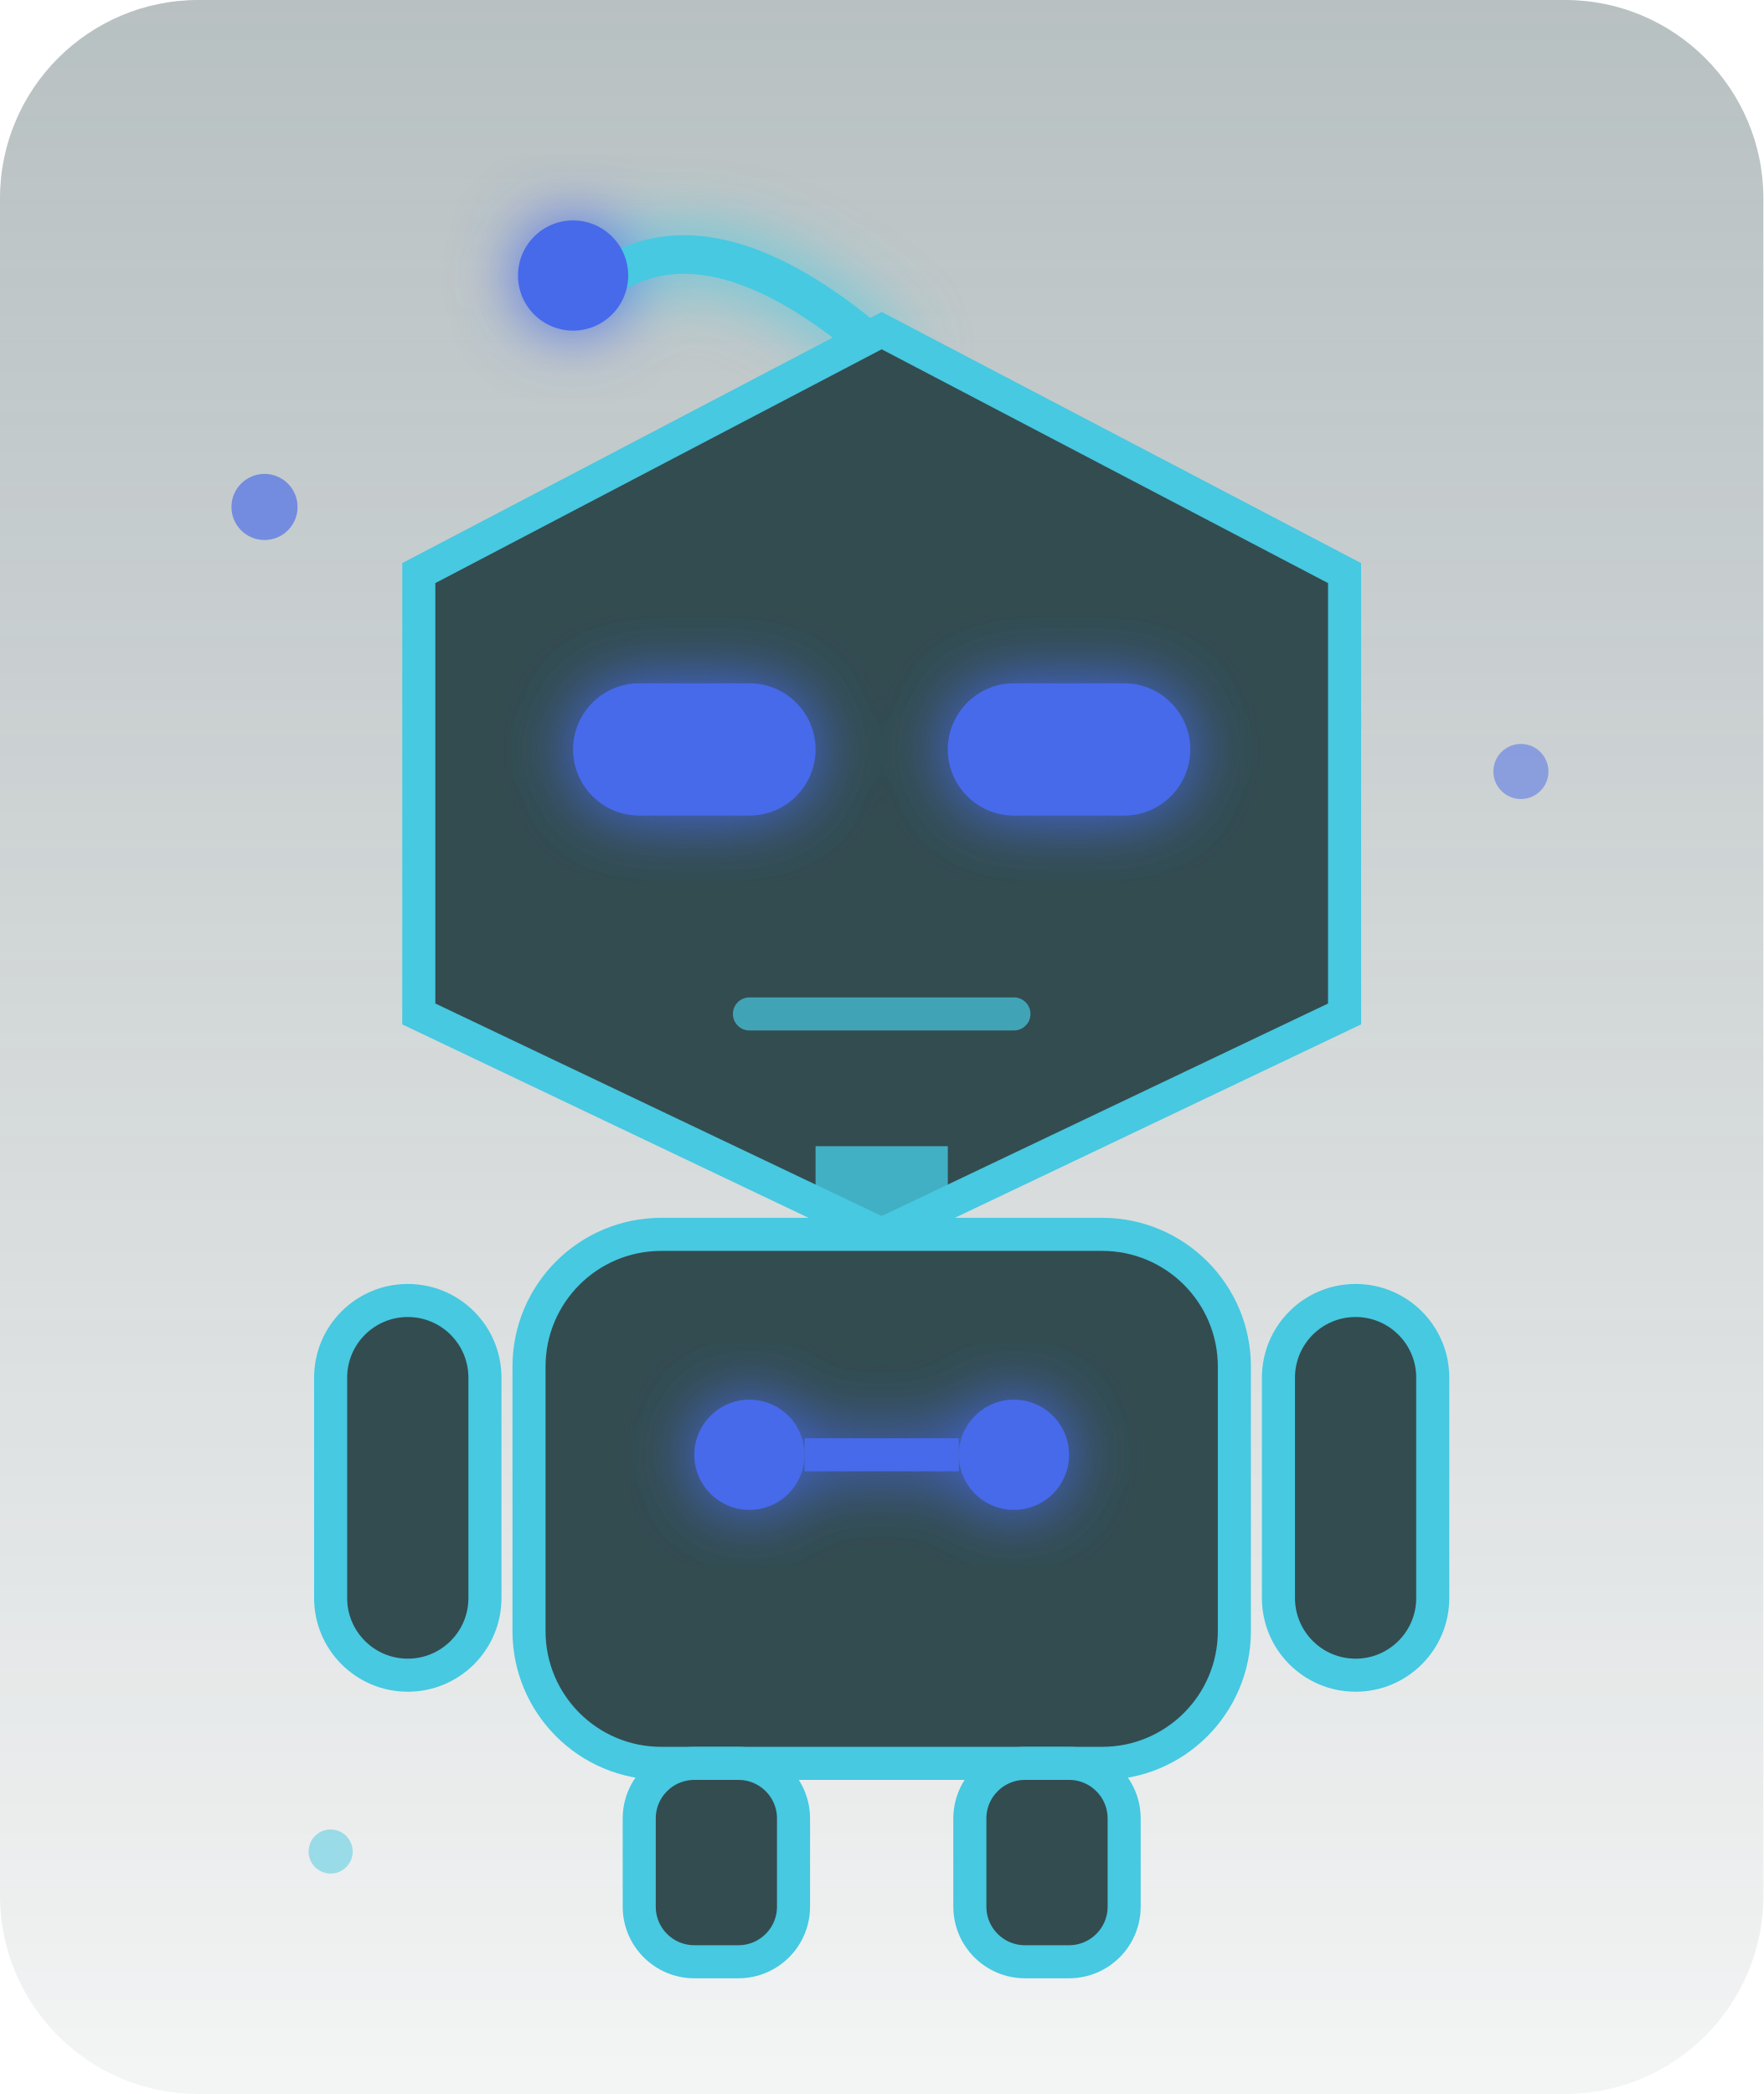
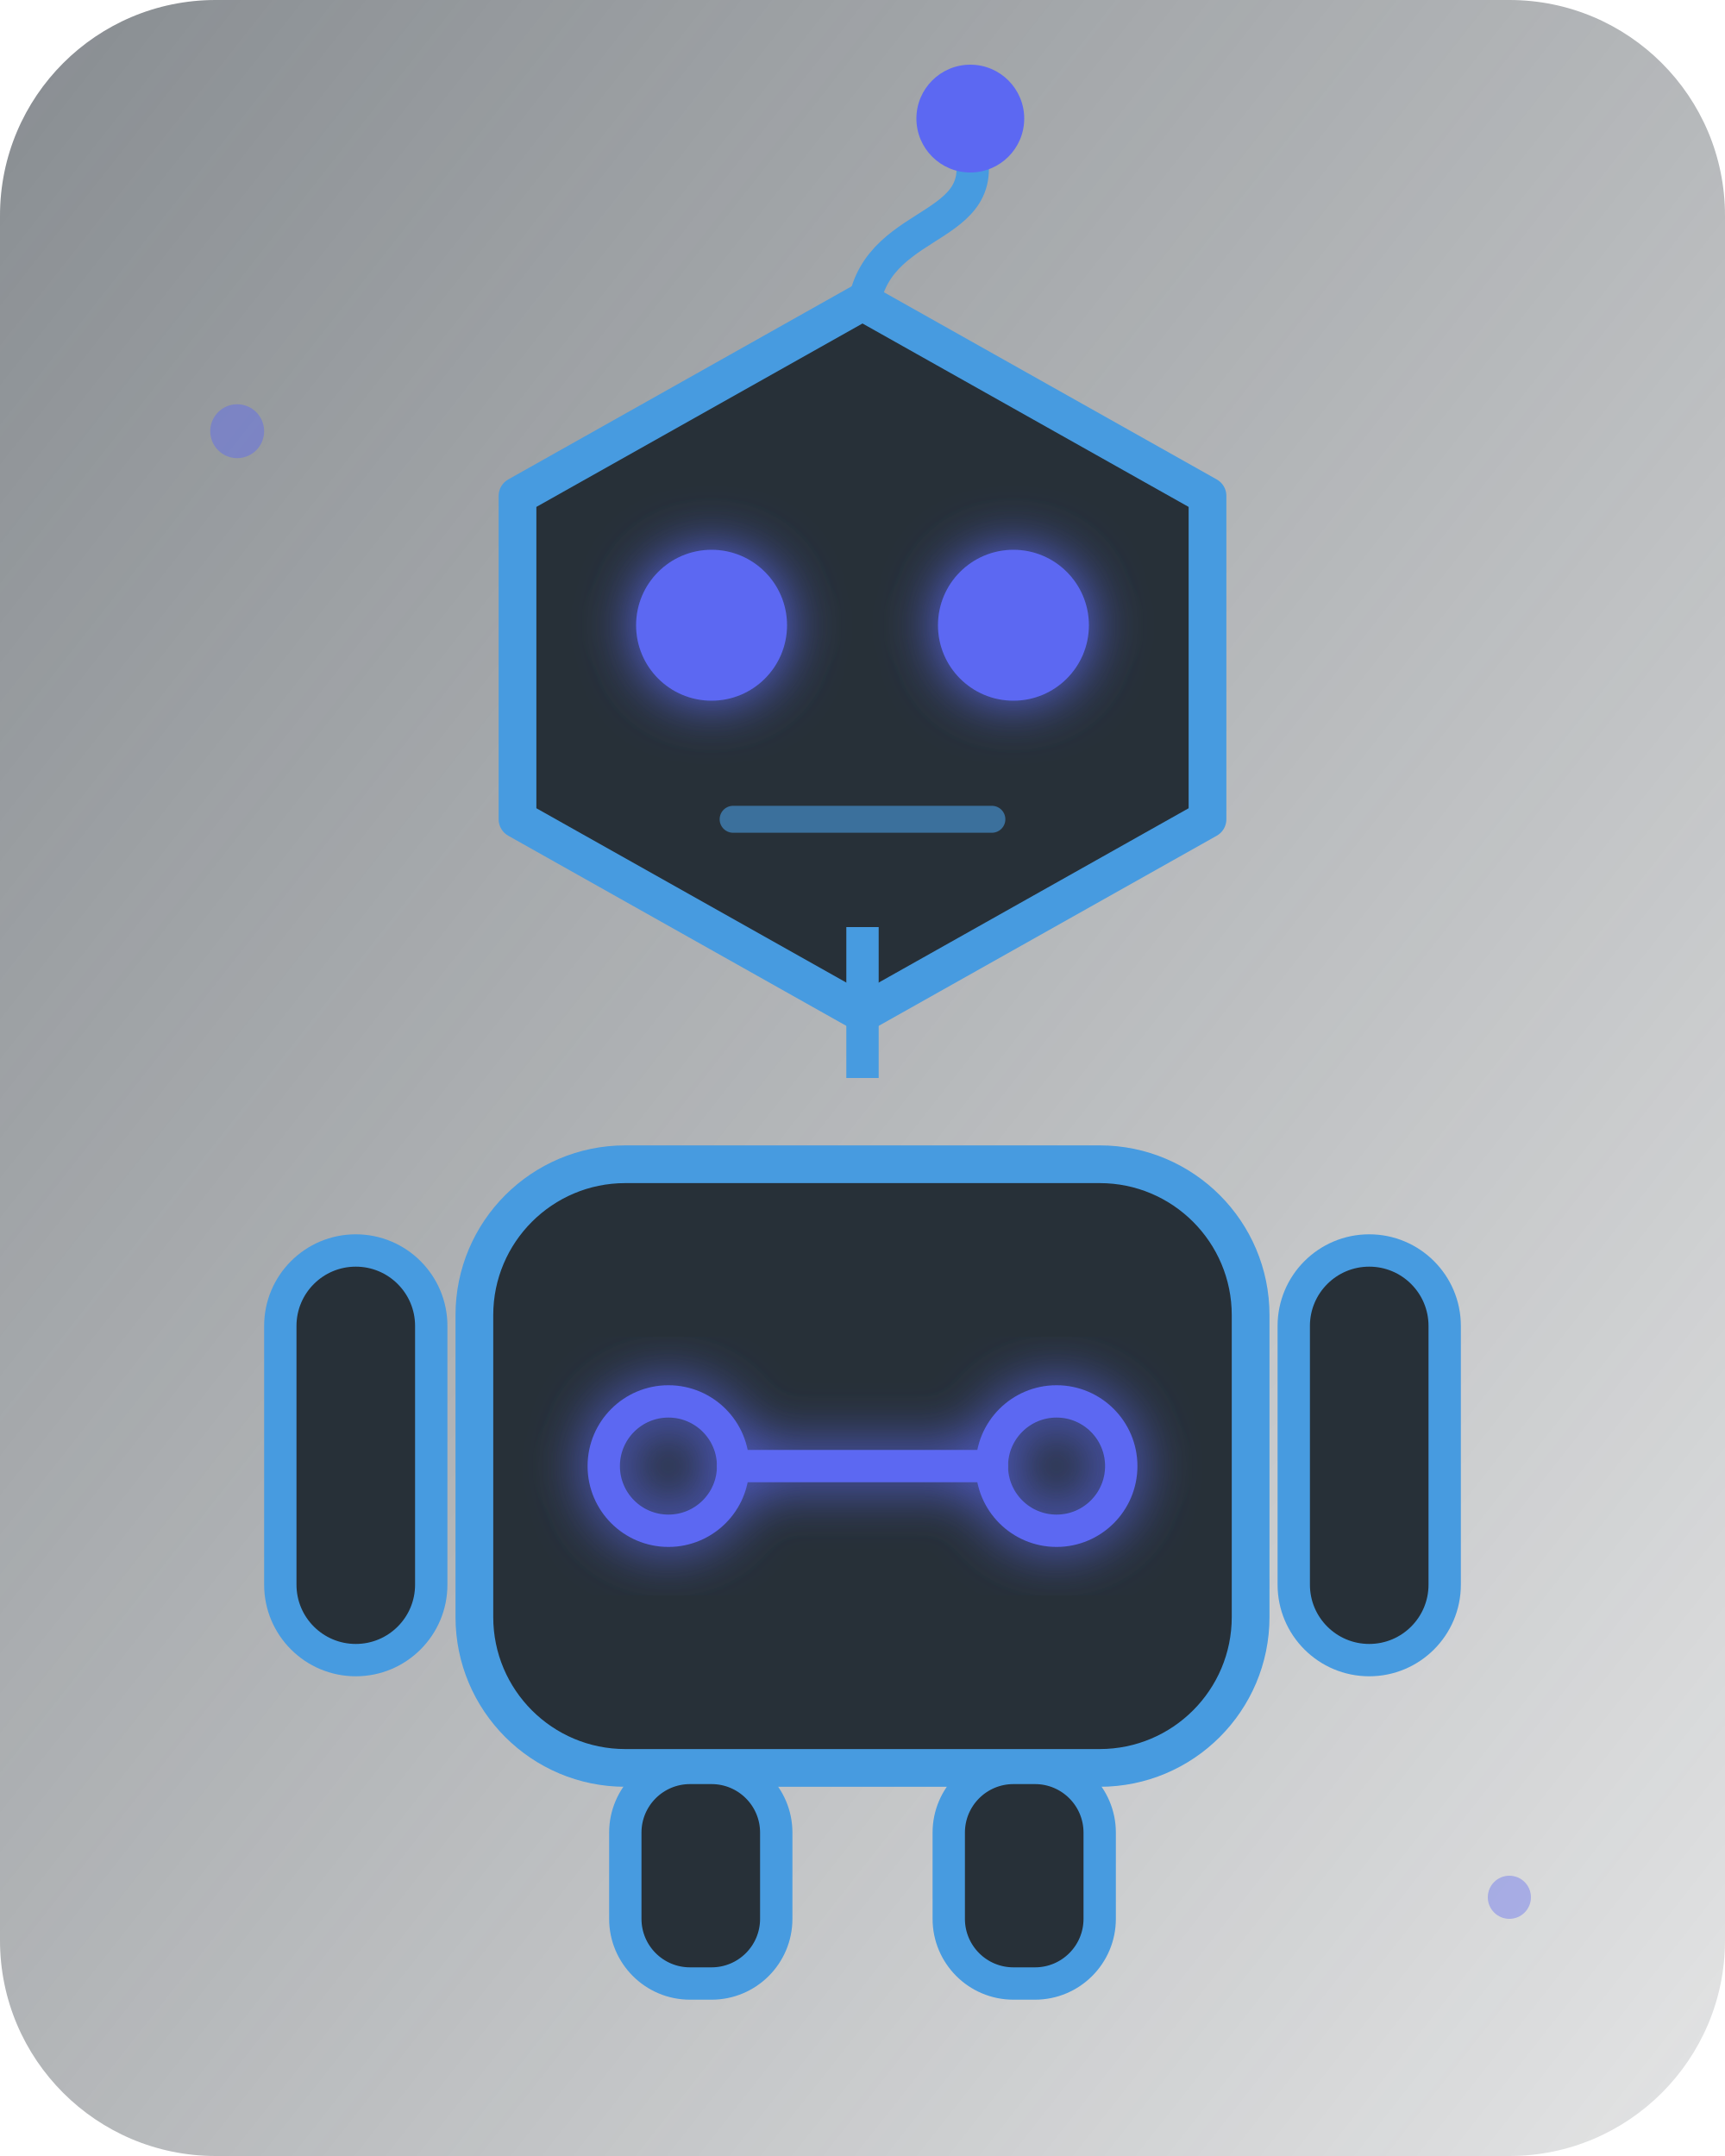
- <svg xmlns="http://www.w3.org/2000/svg" viewBox="0 0 160 190" width="160" height="190" role="img" aria-label="API Design robot">
+ <svg xmlns="http://www.w3.org/2000/svg" viewBox="0 0 160 200" width="160" height="200" role="img" aria-label="API Design robot">
  <defs>
-     <linearGradient id="bg" x1="0" y1="0" x2="0" y2="1">
-       <stop offset="0%" stop-color="#334c50" stop-opacity="0.35" />
-       <stop offset="100%" stop-color="#1c3135" stop-opacity="0.05" />
+     <linearGradient id="bg" x1="0" y1="0" x2="1" y2="1">
+       <stop offset="0%" stop-color="#273038" stop-opacity="0.55" />
+       <stop offset="100%" stop-color="#192026" stop-opacity="0.12" />
    </linearGradient>
    <filter id="glow" x="-50%" y="-50%" width="200%" height="200%">
-       <feGaussianBlur stdDeviation="3" result="b" />
+       <feGaussianBlur stdDeviation="2.6" result="b" />
      <feMerge>
        <feMergeNode in="b" />
        <feMergeNode in="SourceGraphic" />
      </feMerge>
    </filter>
  </defs>
-   <rect x="0" y="0" width="160" height="190" rx="18" fill="url(#bg)" />
+   <rect width="160" height="200" rx="20" fill="url(#bg)" />
+   <path d="M80 30 C80 20 92 22 90 14" fill="none" stroke="#479be0" stroke-width="3" stroke-linecap="round" />
+   <circle cx="90" cy="11" r="5" fill="#5c68f2">
+     <animate attributeName="opacity" values="1;0.4;1" dur="2.6s" repeatCount="indefinite" />
+   </circle>
+   <path d="M80 28 L112 46 v30 L80 94 L48 76 V46 Z" fill="#273038" stroke="#479be0" stroke-width="3.5" stroke-linejoin="round" />
  <g filter="url(#glow)">
-     <path d="M80 32 q-16 -14 -26 -6" stroke="#46c9e1" stroke-width="3.5" fill="none" stroke-linecap="round" />
-     <circle cx="52" cy="25" r="5" fill="#476aea">
-       <animate attributeName="cy" values="25;21;25" dur="2.6s" repeatCount="indefinite" />
-     </circle>
+     <ellipse cx="66" cy="58" rx="7" ry="7" fill="#5c68f2">
+       <animate attributeName="ry" values="7;7;1;7;7" dur="4.6s" repeatCount="indefinite" />
+     </ellipse>
+     <ellipse cx="94" cy="58" rx="7" ry="7" fill="#5c68f2">
+       <animate attributeName="ry" values="7;7;1;7;7" dur="4.6s" repeatCount="indefinite" />
+     </ellipse>
  </g>
-   <path d="M80 30 L122 52 V92 L80 112 L38 92 V52 Z" fill="#334c50" stroke="#46c9e1" stroke-width="3" />
+   <path d="M68 76 h24" stroke="#479be0" stroke-width="2.5" stroke-linecap="round" opacity="0.6" />
+   <path d="M80 86 v14" stroke="#479be0" stroke-width="3" />
+   <rect x="44" y="108" width="72" height="56" rx="14" fill="#273038" stroke="#479be0" stroke-width="3.5" />
  <g filter="url(#glow)">
-     <rect x="52" y="62" width="22" height="12" rx="6" fill="#476aea">
-       <animate attributeName="height" values="12;12;2;12;12" dur="3.6s" repeatCount="indefinite" />
-     </rect>
-     <rect x="86" y="62" width="22" height="12" rx="6" fill="#476aea">
-       <animate attributeName="height" values="12;12;2;12;12" dur="3.6s" repeatCount="indefinite" />
-     </rect>
+     <circle cx="62" cy="136" r="6" fill="none" stroke="#5c68f2" stroke-width="3" />
+     <circle cx="98" cy="136" r="6" fill="none" stroke="#5c68f2" stroke-width="3" />
+     <path d="M68 136 h24" stroke="#5c68f2" stroke-width="3" stroke-linecap="round" />
  </g>
-   <path d="M68 92 h24" stroke="#46c9e1" stroke-width="3" stroke-linecap="round" opacity="0.7" />
-   <rect x="74" y="104" width="12" height="8" fill="#46c9e1" opacity="0.8" />
-   <rect x="48" y="112" width="64" height="48" rx="12" fill="#334c50" stroke="#46c9e1" stroke-width="3" />
-   <g filter="url(#glow)">
-     <circle cx="68" cy="132" r="5" fill="#476aea" />
-     <circle cx="92" cy="132" r="5" fill="#476aea" />
-     <path d="M73 132 h14" stroke="#476aea" stroke-width="3" />
-   </g>
-   <rect x="30" y="118" width="14" height="34" rx="7" fill="#334c50" stroke="#46c9e1" stroke-width="3" />
-   <rect x="116" y="118" width="14" height="34" rx="7" fill="#334c50" stroke="#46c9e1" stroke-width="3" />
-   <rect x="58" y="160" width="14" height="18" rx="5" fill="#334c50" stroke="#46c9e1" stroke-width="3" />
-   <rect x="88" y="160" width="14" height="18" rx="5" fill="#334c50" stroke="#46c9e1" stroke-width="3" />
-   <circle cx="24" cy="46" r="3" fill="#476aea" opacity="0.65">
-     <animate attributeName="opacity" values="0.65;0.15;0.65" dur="3.1s" repeatCount="indefinite" />
+   <rect x="26" y="116" width="14" height="38" rx="7" fill="#273038" stroke="#479be0" stroke-width="3" />
+   <rect x="120" y="116" width="14" height="38" rx="7" fill="#273038" stroke="#479be0" stroke-width="3" />
+   <rect x="58" y="164" width="14" height="20" rx="6" fill="#273038" stroke="#479be0" stroke-width="3" />
+   <rect x="88" y="164" width="14" height="20" rx="6" fill="#273038" stroke="#479be0" stroke-width="3" />
+   <circle cx="22" cy="40" r="2.5" fill="#5c68f2" opacity="0.45">
+     <animate attributeName="opacity" values="0.45;0.1;0.45" dur="3.6s" repeatCount="indefinite" />
  </circle>
-   <circle cx="138" cy="70" r="2.5" fill="#476aea" opacity="0.5">
-     <animate attributeName="opacity" values="0.2;0.7;0.2" dur="2.4s" repeatCount="indefinite" />
-   </circle>
-   <circle cx="30" cy="168" r="2" fill="#46c9e1" opacity="0.5">
-     <animate attributeName="opacity" values="0.6;0.2;0.6" dur="3.8s" repeatCount="indefinite" />
-   </circle>
+   <circle cx="140" cy="176" r="2" fill="#5c68f2" opacity="0.4" />
</svg>
